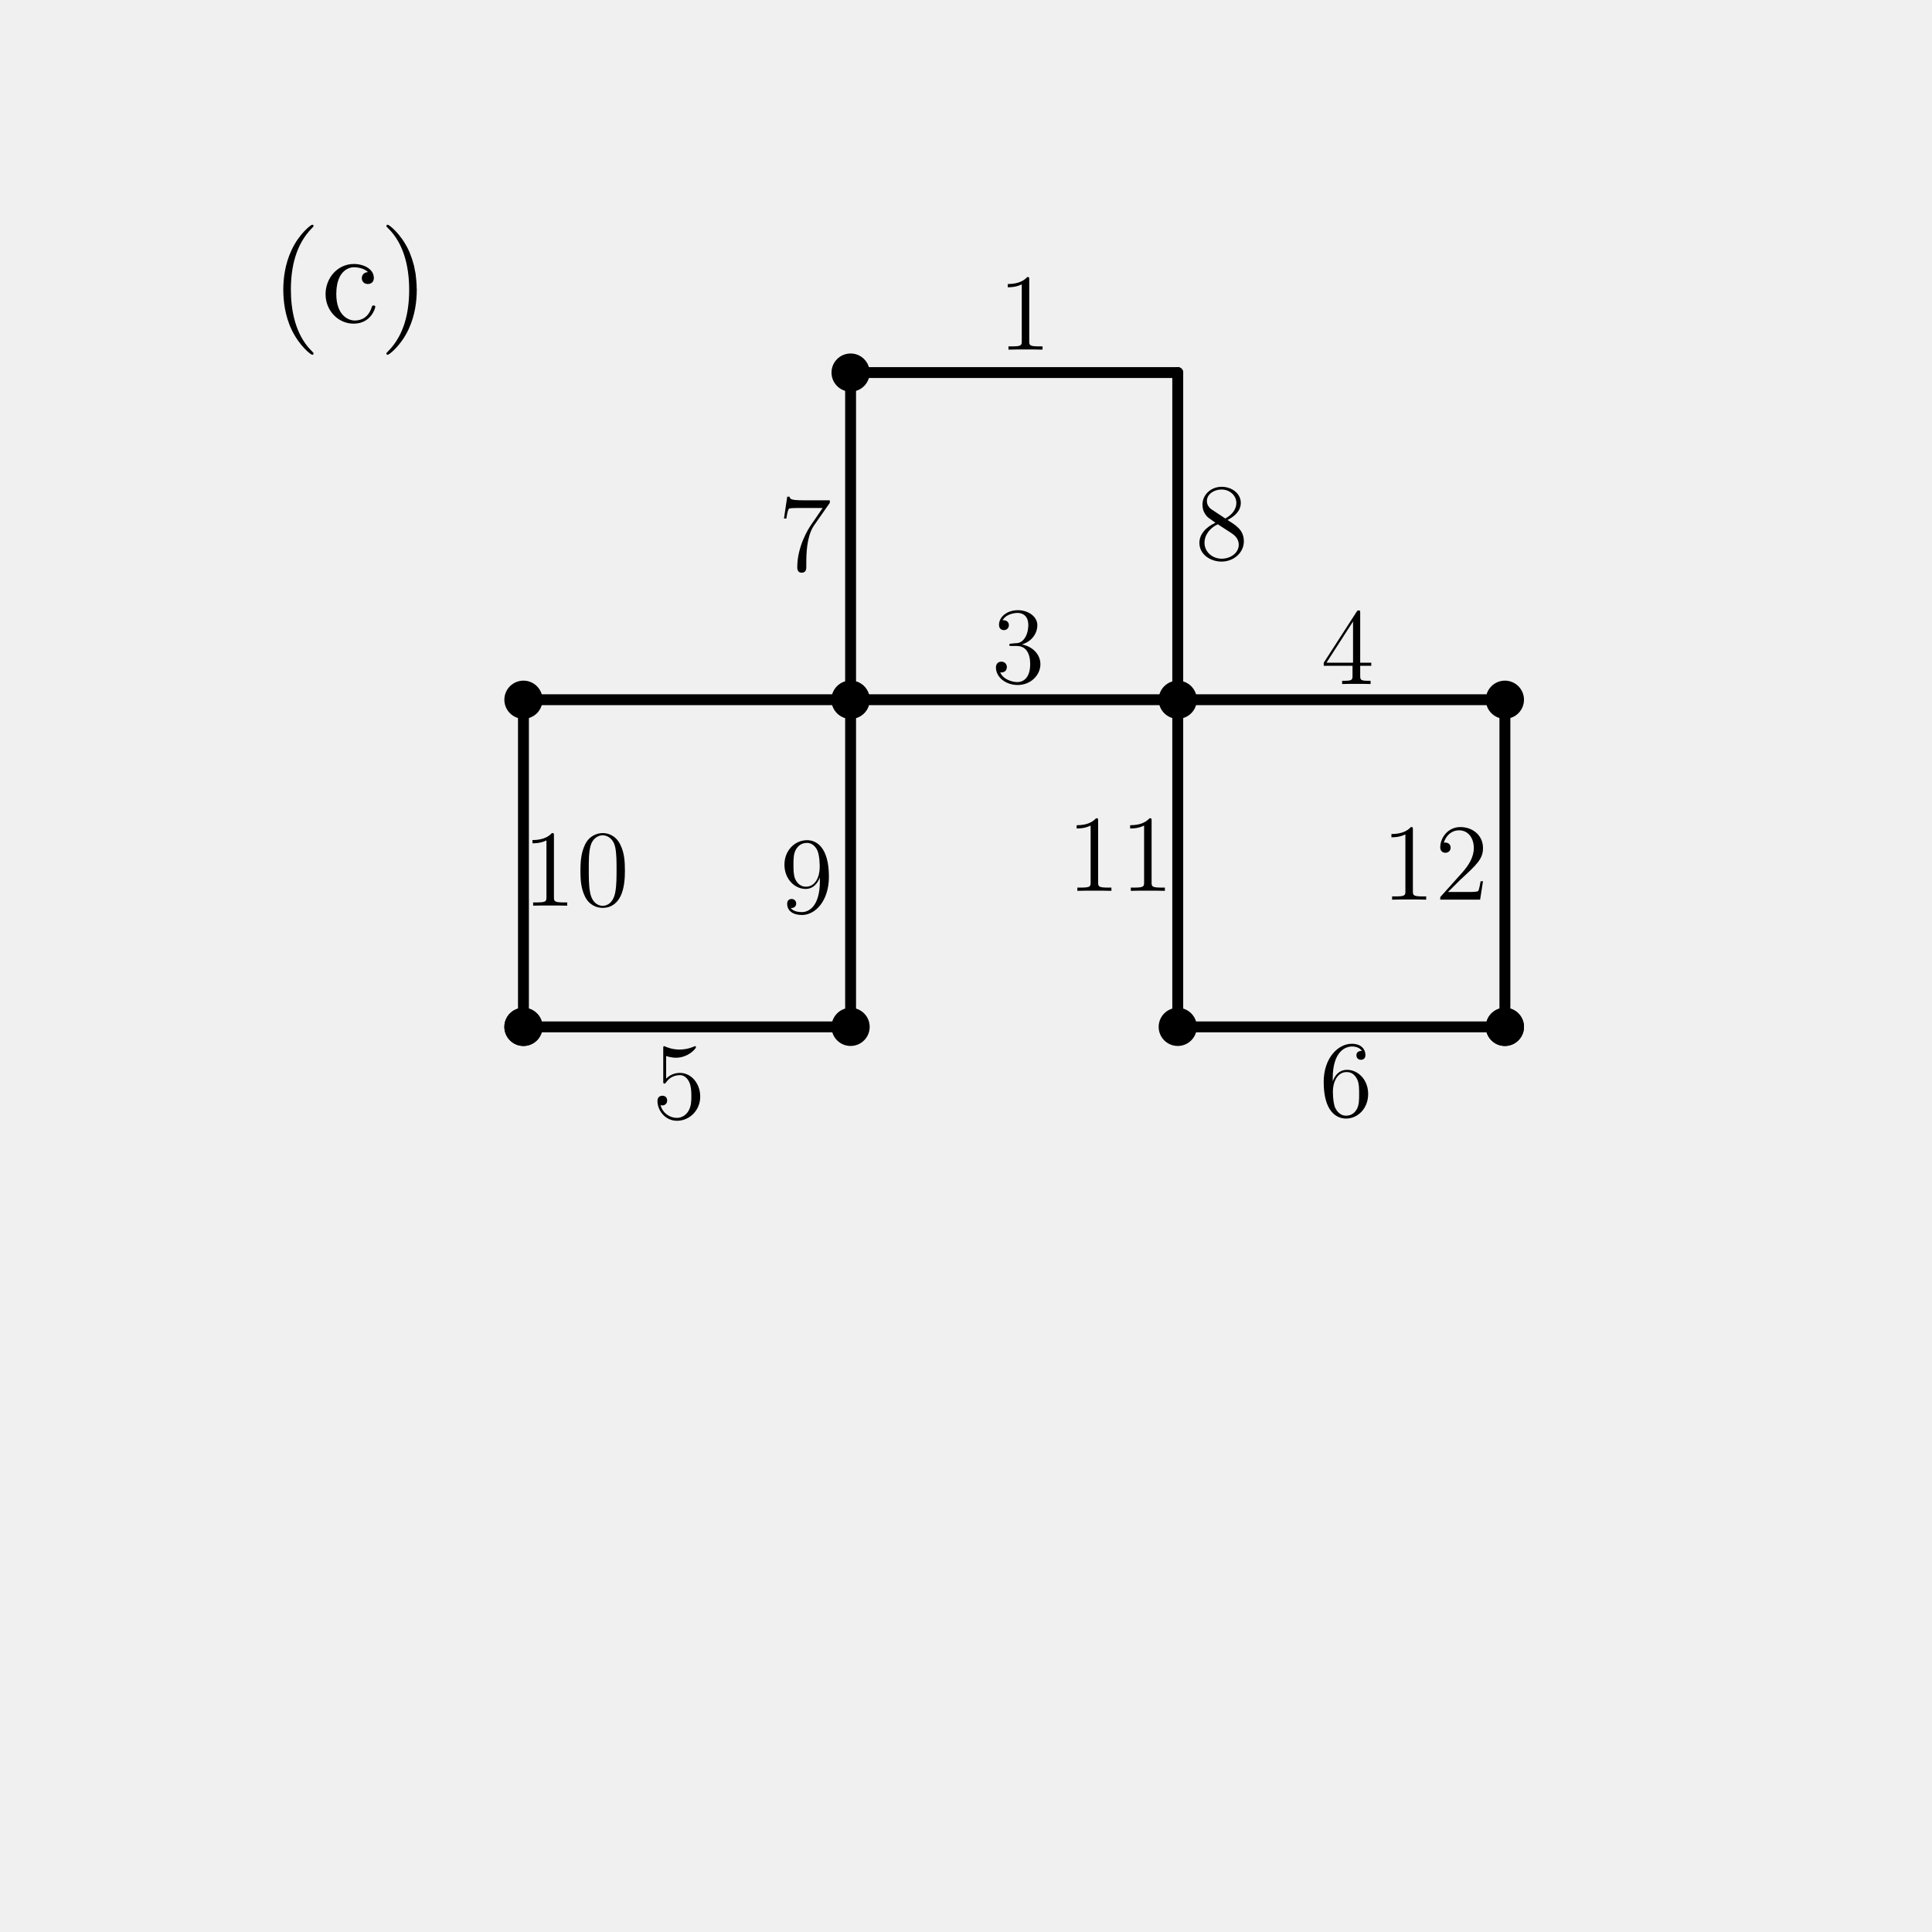
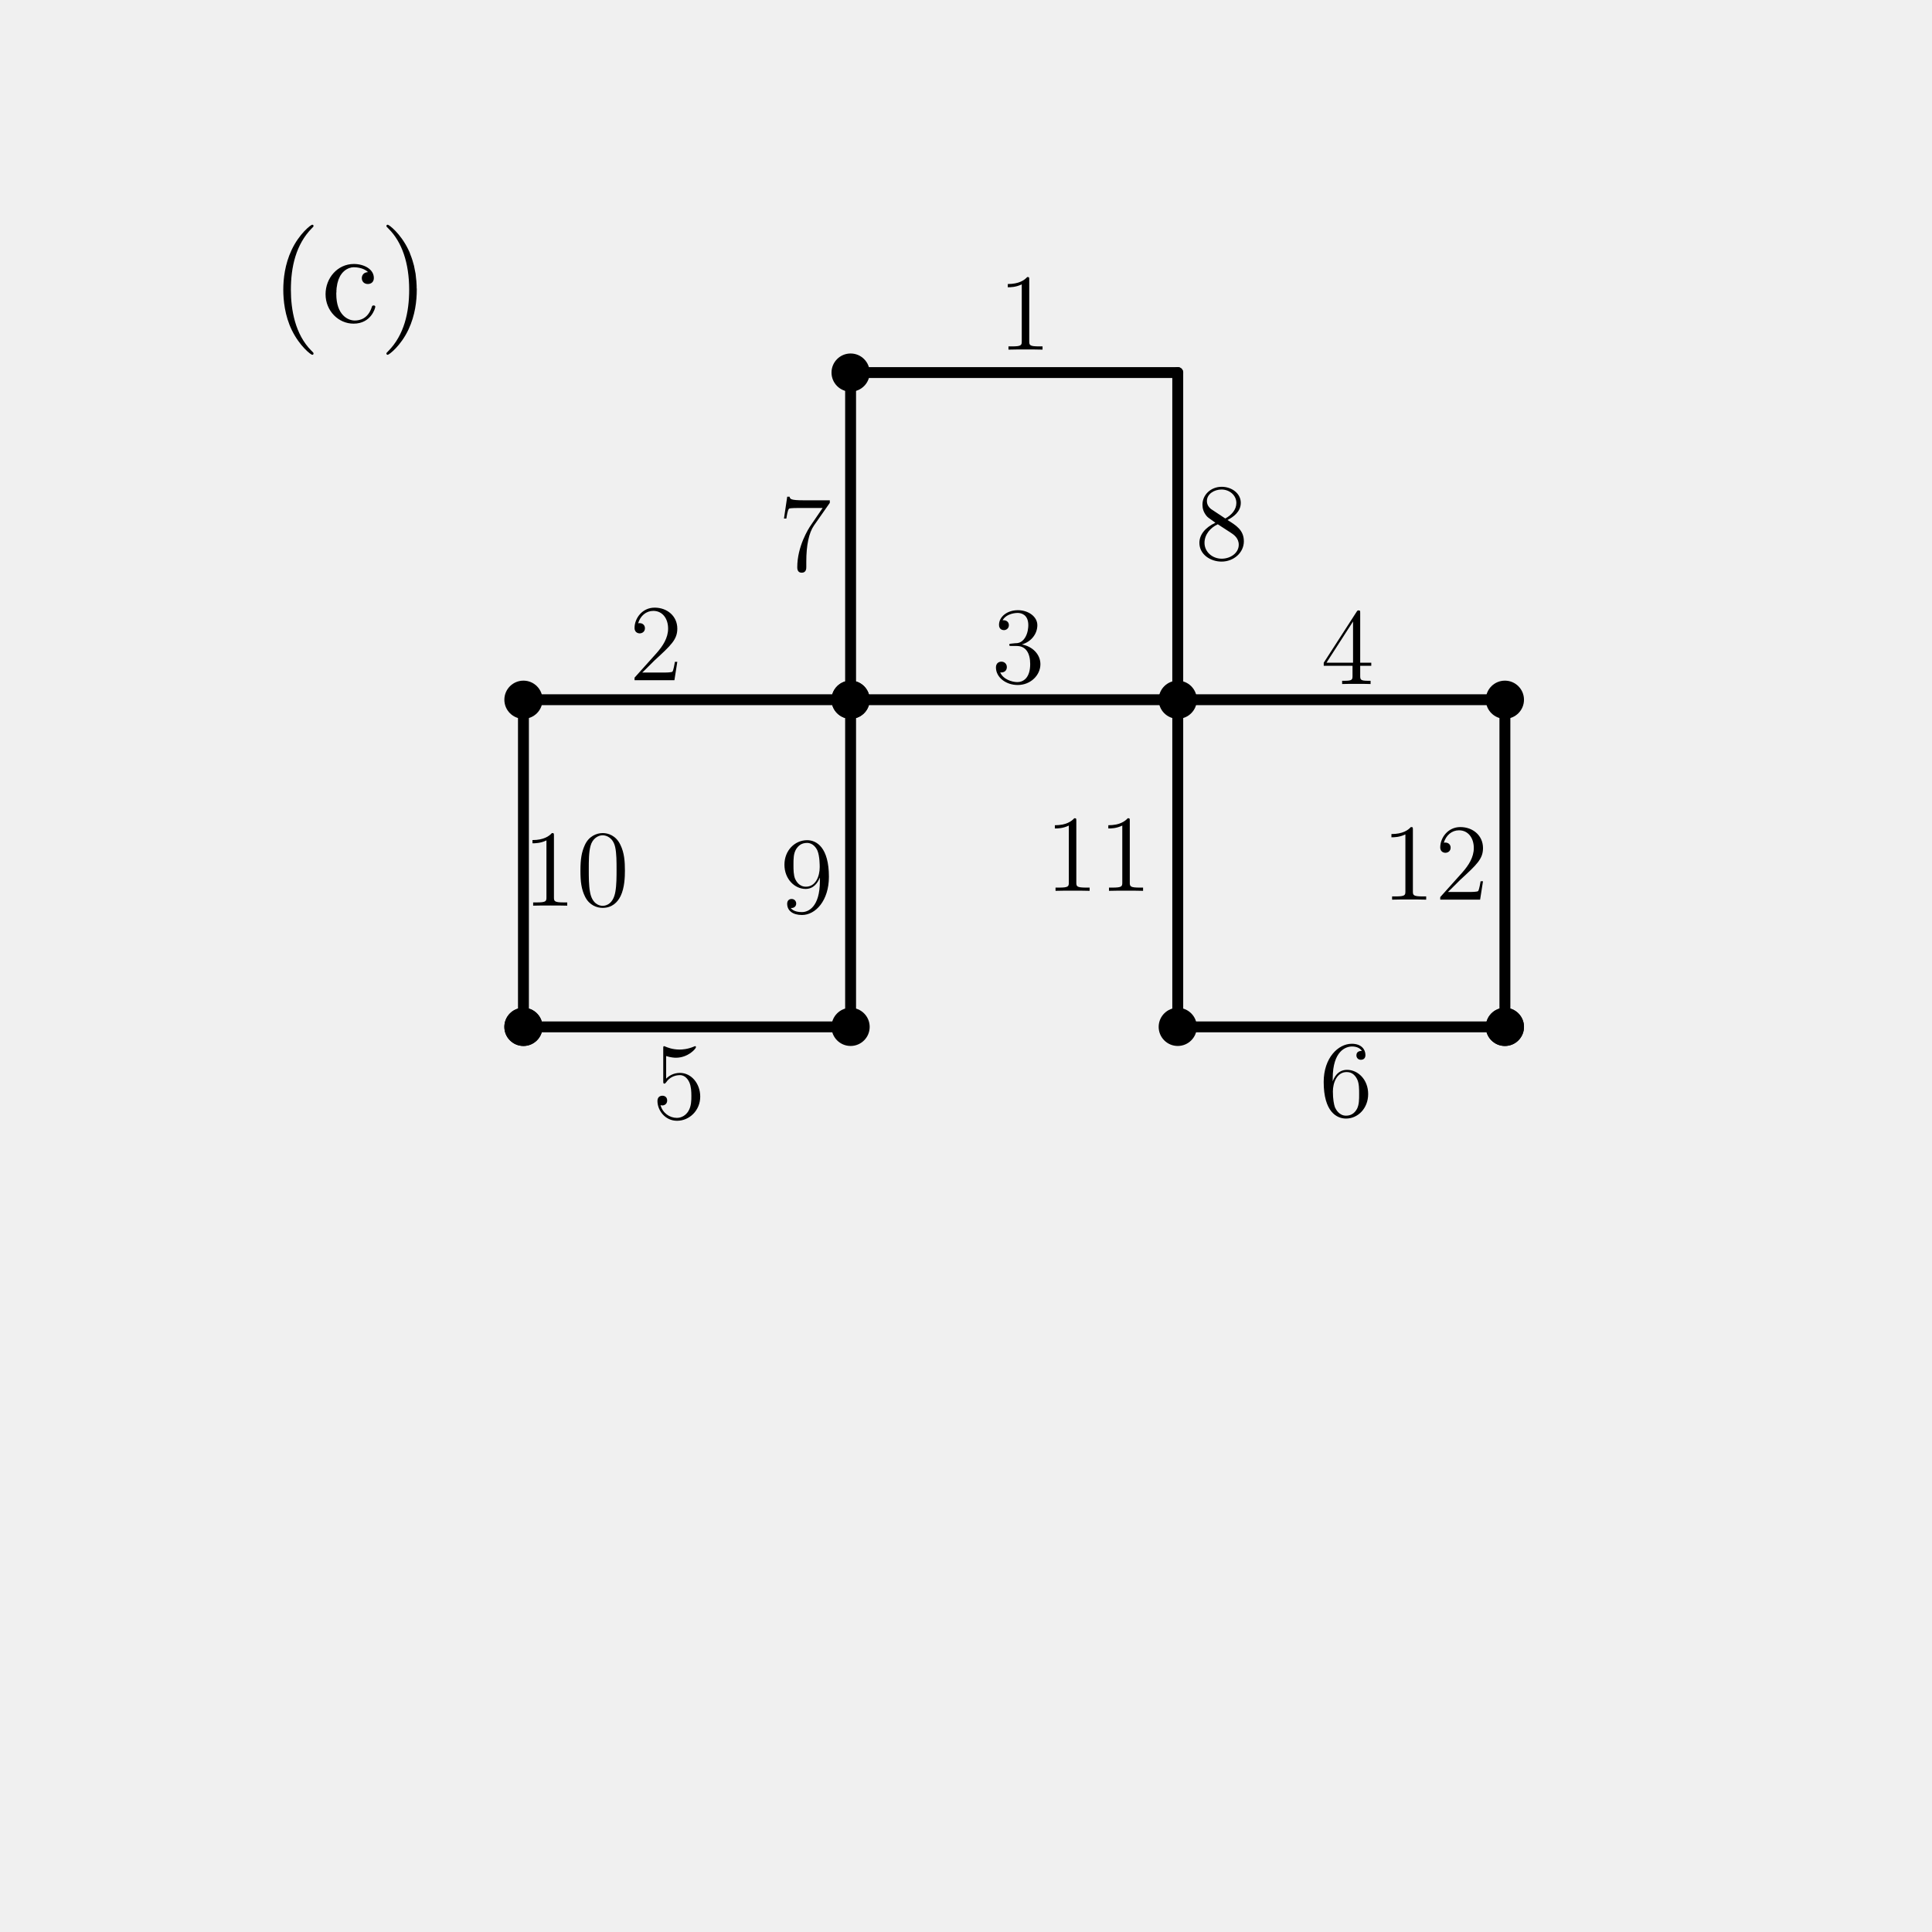
<svg xmlns="http://www.w3.org/2000/svg" xmlns:ns1="http://www.iki.fi/pav/software/textext/" width="5cm" height="5cm" viewBox="0 0 177.165 177.165" id="svg2" version="1.1">
  <defs id="defs4">
    </defs>
  <g transform="translate(0,-875.1969)" id="layer1">
    <text id="text4439" y="907.257" x="91.506" style="font-style:normal;font-variant:normal;font-weight:normal;font-stretch:normal;font-size:10px;line-height:125%;font-family:LMRoman12;-inkscape-font-specification:'LMRoman12, Normal';text-align:start;letter-spacing:0px;word-spacing:0px;writing-mode:lr-tb;text-anchor:start;fill:#000000;fill-opacity:1;stroke:none;stroke-width:1px;stroke-linecap:butt;stroke-linejoin:miter;stroke-opacity:1" xml:space="preserve">
      <tspan y="907.257" x="91.506" id="tspan4441">1</tspan>
    </text>
    <text id="text4515" y="937.81" x="90.923" style="font-style:normal;font-variant:normal;font-weight:normal;font-stretch:normal;font-size:10px;line-height:125%;font-family:LMRoman12;-inkscape-font-specification:'LMRoman12, Normal';text-align:start;letter-spacing:0px;word-spacing:0px;writing-mode:lr-tb;text-anchor:start;fill:#000000;fill-opacity:1;stroke:none;stroke-width:1px;stroke-linecap:butt;stroke-linejoin:miter;stroke-opacity:1" xml:space="preserve">
      <tspan y="937.81" x="90.923" id="tspan4517">3</tspan>
    </text>
    <text id="text4523" y="937.92" x="121.121" style="font-style:normal;font-variant:normal;font-weight:normal;font-stretch:normal;font-size:10px;line-height:125%;font-family:LMRoman12;-inkscape-font-specification:'LMRoman12, Normal';text-align:start;letter-spacing:0px;word-spacing:0px;writing-mode:lr-tb;text-anchor:start;fill:#000000;fill-opacity:1;stroke:none;stroke-width:1px;stroke-linecap:butt;stroke-linejoin:miter;stroke-opacity:1" xml:space="preserve">
      <tspan y="937.92" x="121.121" id="tspan4525">4</tspan>
    </text>
    <text id="text4527" y="977.771" x="59.803" style="font-style:normal;font-variant:normal;font-weight:normal;font-stretch:normal;font-size:10px;line-height:125%;font-family:LMRoman12;-inkscape-font-specification:'LMRoman12, Normal';text-align:start;letter-spacing:0px;word-spacing:0px;writing-mode:lr-tb;text-anchor:start;fill:#000000;fill-opacity:1;stroke:none;stroke-width:1px;stroke-linecap:butt;stroke-linejoin:miter;stroke-opacity:1" xml:space="preserve">
      <tspan y="977.771" x="59.803" id="tspan4529">5</tspan>
    </text>
    <text id="text4531" y="977.565" x="120.975" style="font-style:normal;font-variant:normal;font-weight:normal;font-stretch:normal;font-size:10px;line-height:125%;font-family:LMRoman12;-inkscape-font-specification:'LMRoman12, Normal';text-align:start;letter-spacing:0px;word-spacing:0px;writing-mode:lr-tb;text-anchor:start;fill:#000000;fill-opacity:1;stroke:none;stroke-width:1px;stroke-linecap:butt;stroke-linejoin:miter;stroke-opacity:1" xml:space="preserve">
      <tspan y="977.565" x="120.975" id="tspan4533">6</tspan>
    </text>
    <text id="text4535" y="927.513" x="71.342" style="font-style:normal;font-variant:normal;font-weight:normal;font-stretch:normal;font-size:10px;line-height:125%;font-family:LMRoman12;-inkscape-font-specification:'LMRoman12, Normal';text-align:start;letter-spacing:0px;word-spacing:0px;writing-mode:lr-tb;text-anchor:start;fill:#000000;fill-opacity:1;stroke:none;stroke-width:1px;stroke-linecap:butt;stroke-linejoin:miter;stroke-opacity:1" xml:space="preserve">
      <tspan y="927.513" x="71.342" id="tspan4537">7</tspan>
    </text>
    <text id="text4543" y="958.9" x="71.526" style="font-style:normal;font-variant:normal;font-weight:normal;font-stretch:normal;font-size:10px;line-height:125%;font-family:LMRoman12;-inkscape-font-specification:'LMRoman12, Normal';text-align:start;letter-spacing:0px;word-spacing:0px;writing-mode:lr-tb;text-anchor:start;fill:#000000;fill-opacity:1;stroke:none;stroke-width:1px;stroke-linecap:butt;stroke-linejoin:miter;stroke-opacity:1" xml:space="preserve">
      <tspan y="958.9" x="71.526" id="tspan4545">9</tspan>
    </text>
    <text id="text4547" y="958.245" x="47.922" style="font-style:normal;font-variant:normal;font-weight:normal;font-stretch:normal;font-size:10px;line-height:125%;font-family:LMRoman12;-inkscape-font-specification:'LMRoman12, Normal';text-align:start;letter-spacing:0px;word-spacing:0px;writing-mode:lr-tb;text-anchor:start;fill:#000000;fill-opacity:1;stroke:none;stroke-width:1px;stroke-linecap:butt;stroke-linejoin:miter;stroke-opacity:1" xml:space="preserve">
      <tspan y="958.245" x="47.922" id="tspan4549">10</tspan>
    </text>
-     <text id="text4551" y="956.886" x="97.826" style="font-style:normal;font-variant:normal;font-weight:normal;font-stretch:normal;font-size:10px;line-height:125%;font-family:LMRoman12;-inkscape-font-specification:'LMRoman12, Normal';text-align:start;letter-spacing:0px;word-spacing:0px;writing-mode:lr-tb;text-anchor:start;fill:#000000;fill-opacity:1;stroke:none;stroke-width:1px;stroke-linecap:butt;stroke-linejoin:miter;stroke-opacity:1" xml:space="preserve">
-       <tspan y="956.886" x="97.826" id="tspan4553">11</tspan>
+     <text id="text4551" y="956.886" x="95.826" style="font-style:normal;font-variant:normal;font-weight:normal;font-stretch:normal;font-size:10px;line-height:125%;font-family:LMRoman12;-inkscape-font-specification:'LMRoman12, Normal';text-align:start;letter-spacing:0px;word-spacing:0px;writing-mode:lr-tb;text-anchor:start;fill:#000000;fill-opacity:1;stroke:none;stroke-width:1px;stroke-linecap:butt;stroke-linejoin:miter;stroke-opacity:1" xml:space="preserve">
+       <tspan y="956.886" x="95.826" id="tspan4553">11</tspan>
    </text>
    <text id="text4555" y="957.697" x="126.686" style="font-style:normal;font-variant:normal;font-weight:normal;font-stretch:normal;font-size:10px;line-height:125%;font-family:LMRoman12;-inkscape-font-specification:'LMRoman12, Normal';text-align:start;letter-spacing:0px;word-spacing:0px;writing-mode:lr-tb;text-anchor:start;fill:#000000;fill-opacity:1;stroke:none;stroke-width:1px;stroke-linecap:butt;stroke-linejoin:miter;stroke-opacity:1" xml:space="preserve">
      <tspan y="957.697" x="126.686" id="tspan4557">12</tspan>
    </text>
    <g id="g4456" transform="matrix(-1,0,0,1,153,-3.000003)">
      <path id="path4458" d="m 45,912.362 30,0" style="color:#000000;clip-rule:nonzero;display:inline;overflow:visible;visibility:visible;opacity:1;isolation:auto;mix-blend-mode:normal;color-interpolation:sRGB;color-interpolation-filters:linearRGB;solid-color:#000000;solid-opacity:1;fill:#ffffff;fill-opacity:1;fill-rule:nonzero;stroke:#000000;stroke-width:1;stroke-linecap:round;stroke-linejoin:round;stroke-miterlimit:4;stroke-dasharray:none;stroke-dashoffset:0;stroke-opacity:1;color-rendering:auto;image-rendering:auto;shape-rendering:auto;text-rendering:auto;enable-background:accumulate" />
      <circle r="1.75" cy="912.362" cx="75" style="fill:#000000;stroke:none" id="circle4460" />
    </g>
    <g transform="matrix(0,1,1,0,-804.3622,864.3622)" id="g4462">
      <path style="color:#000000;clip-rule:nonzero;display:inline;overflow:visible;visibility:visible;opacity:1;isolation:auto;mix-blend-mode:normal;color-interpolation:sRGB;color-interpolation-filters:linearRGB;solid-color:#000000;solid-opacity:1;fill:#ffffff;fill-opacity:1;fill-rule:nonzero;stroke:#000000;stroke-width:1;stroke-linecap:round;stroke-linejoin:round;stroke-miterlimit:4;stroke-dasharray:none;stroke-dashoffset:0;stroke-opacity:1;color-rendering:auto;image-rendering:auto;shape-rendering:auto;text-rendering:auto;enable-background:accumulate" d="m 45,912.362 30,0" id="path4464" />
      <circle id="circle4466" style="fill:#000000;stroke:none" cx="75" cy="912.362" r="1.75" />
    </g>
    <g transform="matrix(-1,0,0,1,153,26.99999)" id="g4468">
      <path style="color:#000000;clip-rule:nonzero;display:inline;overflow:visible;visibility:visible;opacity:1;isolation:auto;mix-blend-mode:normal;color-interpolation:sRGB;color-interpolation-filters:linearRGB;solid-color:#000000;solid-opacity:1;fill:#ffffff;fill-opacity:1;fill-rule:nonzero;stroke:#000000;stroke-width:1;stroke-linecap:round;stroke-linejoin:round;stroke-miterlimit:4;stroke-dasharray:none;stroke-dashoffset:0;stroke-opacity:1;color-rendering:auto;image-rendering:auto;shape-rendering:auto;text-rendering:auto;enable-background:accumulate" d="m 45,912.362 30,0" id="path4470" />
      <circle id="circle4472" style="fill:#000000;stroke:none" cx="75" cy="912.362" r="1.75" />
    </g>
    <g id="g4474" transform="matrix(0,1,1,0,-834.3622,864.3622)">
      <path id="path4476" d="m 45,912.362 30,0" style="color:#000000;clip-rule:nonzero;display:inline;overflow:visible;visibility:visible;opacity:1;isolation:auto;mix-blend-mode:normal;color-interpolation:sRGB;color-interpolation-filters:linearRGB;solid-color:#000000;solid-opacity:1;fill:#ffffff;fill-opacity:1;fill-rule:nonzero;stroke:#000000;stroke-width:1;stroke-linecap:round;stroke-linejoin:round;stroke-miterlimit:4;stroke-dasharray:none;stroke-dashoffset:0;stroke-opacity:1;color-rendering:auto;image-rendering:auto;shape-rendering:auto;text-rendering:auto;enable-background:accumulate" />
      <circle r="1.75" cy="912.362" cx="75" style="fill:#000000;stroke:none" id="circle4478" />
    </g>
    <g transform="matrix(-1,0,0,1,123,26.99999)" id="g4480">
      <path style="color:#000000;clip-rule:nonzero;display:inline;overflow:visible;visibility:visible;opacity:1;isolation:auto;mix-blend-mode:normal;color-interpolation:sRGB;color-interpolation-filters:linearRGB;solid-color:#000000;solid-opacity:1;fill:#ffffff;fill-opacity:1;fill-rule:nonzero;stroke:#000000;stroke-width:1;stroke-linecap:round;stroke-linejoin:round;stroke-miterlimit:4;stroke-dasharray:none;stroke-dashoffset:0;stroke-opacity:1;color-rendering:auto;image-rendering:auto;shape-rendering:auto;text-rendering:auto;enable-background:accumulate" d="m 45,912.362 30,0" id="path4482" />
      <circle id="circle4484" style="fill:#000000;stroke:none" cx="75" cy="912.362" r="1.75" />
    </g>
    <g id="g4486" transform="matrix(0,1,1,0,-834.3622,894.3622)">
      <path id="path4488" d="m 45,912.362 30,0" style="color:#000000;clip-rule:nonzero;display:inline;overflow:visible;visibility:visible;opacity:1;isolation:auto;mix-blend-mode:normal;color-interpolation:sRGB;color-interpolation-filters:linearRGB;solid-color:#000000;solid-opacity:1;fill:#ffffff;fill-opacity:1;fill-rule:nonzero;stroke:#000000;stroke-width:1;stroke-linecap:round;stroke-linejoin:round;stroke-miterlimit:4;stroke-dasharray:none;stroke-dashoffset:0;stroke-opacity:1;color-rendering:auto;image-rendering:auto;shape-rendering:auto;text-rendering:auto;enable-background:accumulate" />
      <circle r="1.75" cy="912.362" cx="75" style="fill:#000000;stroke:none" id="circle4490" />
    </g>
    <g id="g4492" transform="matrix(-1,0,0,1,123,56.99999)">
      <path id="path4494" d="m 45,912.362 30,0" style="color:#000000;clip-rule:nonzero;display:inline;overflow:visible;visibility:visible;opacity:1;isolation:auto;mix-blend-mode:normal;color-interpolation:sRGB;color-interpolation-filters:linearRGB;solid-color:#000000;solid-opacity:1;fill:#ffffff;fill-opacity:1;fill-rule:nonzero;stroke:#000000;stroke-width:1;stroke-linecap:round;stroke-linejoin:round;stroke-miterlimit:4;stroke-dasharray:none;stroke-dashoffset:0;stroke-opacity:1;color-rendering:auto;image-rendering:auto;shape-rendering:auto;text-rendering:auto;enable-background:accumulate" />
      <circle r="1.75" cy="912.362" cx="75" style="fill:#000000;stroke:none" id="circle4496" />
    </g>
    <g transform="matrix(0,1,1,0,-864.3622,894.3622)" id="g4498">
      <path style="color:#000000;clip-rule:nonzero;display:inline;overflow:visible;visibility:visible;opacity:1;isolation:auto;mix-blend-mode:normal;color-interpolation:sRGB;color-interpolation-filters:linearRGB;solid-color:#000000;solid-opacity:1;fill:#ffffff;fill-opacity:1;fill-rule:nonzero;stroke:#000000;stroke-width:1;stroke-linecap:round;stroke-linejoin:round;stroke-miterlimit:4;stroke-dasharray:none;stroke-dashoffset:0;stroke-opacity:1;color-rendering:auto;image-rendering:auto;shape-rendering:auto;text-rendering:auto;enable-background:accumulate" d="m 45,912.362 30,0" id="path4500" />
      <circle id="circle4502" style="fill:#000000;stroke:none" cx="75" cy="912.362" r="1.75" />
    </g>
    <g transform="translate(62.99999,27)" id="g4504">
      <path style="color:#000000;clip-rule:nonzero;display:inline;overflow:visible;visibility:visible;opacity:1;isolation:auto;mix-blend-mode:normal;color-interpolation:sRGB;color-interpolation-filters:linearRGB;solid-color:#000000;solid-opacity:1;fill:#ffffff;fill-opacity:1;fill-rule:nonzero;stroke:#000000;stroke-width:1;stroke-linecap:round;stroke-linejoin:round;stroke-miterlimit:4;stroke-dasharray:none;stroke-dashoffset:0;stroke-opacity:1;color-rendering:auto;image-rendering:auto;shape-rendering:auto;text-rendering:auto;enable-background:accumulate" d="m 45,912.362 30,0" id="path4506" />
      <circle id="circle4508" style="fill:#000000;stroke:none" cx="75" cy="912.362" r="1.75" />
    </g>
    <g id="g4510" transform="matrix(0,1,-1,0,1020.362,894.3622)">
      <path id="path4512" d="m 45,912.362 30,0" style="color:#000000;clip-rule:nonzero;display:inline;overflow:visible;visibility:visible;opacity:1;isolation:auto;mix-blend-mode:normal;color-interpolation:sRGB;color-interpolation-filters:linearRGB;solid-color:#000000;solid-opacity:1;fill:#ffffff;fill-opacity:1;fill-rule:nonzero;stroke:#000000;stroke-width:1;stroke-linecap:round;stroke-linejoin:round;stroke-miterlimit:4;stroke-dasharray:none;stroke-dashoffset:0;stroke-opacity:1;color-rendering:auto;image-rendering:auto;shape-rendering:auto;text-rendering:auto;enable-background:accumulate" />
      <circle r="1.75" cy="912.362" cx="75" style="fill:#000000;stroke:none" id="circle4514" />
    </g>
    <g id="g4516" transform="translate(62.99999,56.99999)">
      <path id="path4518" d="m 45,912.362 30,0" style="color:#000000;clip-rule:nonzero;display:inline;overflow:visible;visibility:visible;opacity:1;isolation:auto;mix-blend-mode:normal;color-interpolation:sRGB;color-interpolation-filters:linearRGB;solid-color:#000000;solid-opacity:1;fill:#ffffff;fill-opacity:1;fill-rule:nonzero;stroke:#000000;stroke-width:1;stroke-linecap:round;stroke-linejoin:round;stroke-miterlimit:4;stroke-dasharray:none;stroke-dashoffset:0;stroke-opacity:1;color-rendering:auto;image-rendering:auto;shape-rendering:auto;text-rendering:auto;enable-background:accumulate" />
      <circle r="1.75" cy="912.362" cx="75" style="fill:#000000;stroke:none" id="circle4520" />
    </g>
    <g transform="matrix(0,1,-1,0,1050.362,894.3622)" id="g4522">
      <path style="color:#000000;clip-rule:nonzero;display:inline;overflow:visible;visibility:visible;opacity:1;isolation:auto;mix-blend-mode:normal;color-interpolation:sRGB;color-interpolation-filters:linearRGB;solid-color:#000000;solid-opacity:1;fill:#ffffff;fill-opacity:1;fill-rule:nonzero;stroke:#000000;stroke-width:1;stroke-linecap:round;stroke-linejoin:round;stroke-miterlimit:4;stroke-dasharray:none;stroke-dashoffset:0;stroke-opacity:1;color-rendering:auto;image-rendering:auto;shape-rendering:auto;text-rendering:auto;enable-background:accumulate" d="m 45,912.362 30,0" id="path4524" />
      <circle id="circle4526" style="fill:#000000;stroke:none" cx="75" cy="912.362" r="1.75" />
    </g>
    <text xml:space="preserve" style="font-style:normal;font-variant:normal;font-weight:normal;font-stretch:normal;font-size:10px;line-height:125%;font-family:LMRoman12;-inkscape-font-specification:'LMRoman12, Normal';text-align:start;letter-spacing:0px;word-spacing:0px;writing-mode:lr-tb;text-anchor:start;fill:#000000;fill-opacity:1;stroke:none;stroke-width:1px;stroke-linecap:butt;stroke-linejoin:miter;stroke-opacity:1" x="109.577" y="926.492" id="text4528">
      <tspan id="tspan4530" x="109.577" y="926.492">8</tspan>
    </text>
    <g ns1:preamble="" ns1:text="(c)" word-spacing="normal" letter-spacing="normal" font-size-adjust="none" font-stretch="normal" font-weight="normal" font-variant="normal" font-style="normal" stroke-miterlimit="10.433" xml:space="preserve" transform="matrix(1.2,0,0,-1.2,-243.326,1753.3)" id="content" style="font-style:normal;font-variant:normal;font-weight:normal;font-stretch:normal;letter-spacing:normal;word-spacing:normal;text-anchor:start;fill:none;fill-opacity:1;fill-rule:evenodd;stroke:#000000;stroke-linecap:butt;stroke-linejoin:miter;stroke-miterlimit:10.433;stroke-dasharray:none;stroke-dashoffset:0;stroke-opacity:1">
      <path id="path3781" d="m 226.73,704.74 0,0.01 0,0 0,0 0,0.01 0,0 0,0 0,0.01 0,0 0,0 -0.01,0.01 0,0 0,0.01 0,0 -0.01,0.01 0,0 -0.01,0.01 0,0.01 -0.01,0 0,0.01 -0.01,0 0,0.01 0,0 -0.01,0 0,0.01 0,0 -0.01,0.01 0,0 -0.01,0.01 0,0 -0.01,0.01 0,0 -0.01,0.01 0,0.01 -0.01,0 -0.01,0.01 0,0.01 -0.01,0 -0.01,0.01 0,0.01 -0.01,0 -0.01,0.01 -0.01,0.01 c -1.24,1.25 -1.56,3.13 -1.56,4.65 0,1.73 0.38,3.46 1.6,4.7 0.13,0.12 0.13,0.14 0.13,0.17 0,0.07 -0.04,0.1 -0.1,0.1 -0.1,0 -0.99,-0.68 -1.58,-1.94 -0.51,-1.09 -0.63,-2.2 -0.63,-3.03 0,-0.78 0.11,-1.98 0.66,-3.1 0.6,-1.22 1.45,-1.87 1.55,-1.87 0.06,0 0.1,0.03 0.1,0.1 z" style="fill:#000000;stroke-width:0" />
      <path id="path3783" d="m 228.47,709.29 0,0.08 0.01,0.07 0,0.07 0,0.07 0.01,0.07 0,0.07 0.01,0.06 0.01,0.06 0.01,0.06 0.01,0.06 0.01,0.06 0.01,0.06 0.03,0.11 0.03,0.1 0.03,0.1 0.04,0.09 0.04,0.09 0.04,0.08 0.04,0.07 0.05,0.07 0.05,0.07 0.05,0.06 0.05,0.05 0.05,0.05 0.06,0.05 0.05,0.04 0.06,0.04 0.05,0.03 0.06,0.03 0.06,0.03 0.05,0.02 0.06,0.02 0.05,0.01 0.06,0.02 0.05,0.01 0.06,0 0.05,0.01 0.05,0 c 0.09,0 0.72,-0.01 1.07,-0.37 -0.41,-0.03 -0.47,-0.33 -0.47,-0.46 0,-0.26 0.18,-0.45 0.46,-0.45 0.26,0 0.46,0.16 0.46,0.46 0,0.68 -0.76,1.07 -1.53,1.07 -1.25,0 -2.16,-1.08 -2.16,-2.31 0,-1.27 0.98,-2.25 2.14,-2.25 1.34,0 1.66,1.19 1.66,1.29 0,0.1 -0.1,0.1 -0.13,0.1 -0.09,0 -0.11,-0.04 -0.13,-0.1 -0.29,-0.93 -0.94,-1.05 -1.31,-1.05 -0.53,0 -1.41,0.43 -1.41,2.03 z" style="fill:#000000;stroke-width:0" />
      <path id="path3785" d="m 234.62,709.61 0,0.07 -0.01,0.08 0,0.08 0,0.08 -0.01,0.17 -0.01,0.17 -0.02,0.18 -0.02,0.19 -0.02,0.2 -0.04,0.2 -0.04,0.2 -0.04,0.21 -0.06,0.21 -0.06,0.21 -0.07,0.21 -0.08,0.21 -0.04,0.11 -0.04,0.11 -0.05,0.1 -0.05,0.11 c -0.6,1.22 -1.46,1.87 -1.56,1.87 -0.06,0 -0.1,-0.04 -0.1,-0.1 0,-0.03 0,-0.05 0.19,-0.23 0.98,-0.99 1.55,-2.57 1.55,-4.64 0,-1.7 -0.37,-3.45 -1.61,-4.7 -0.13,-0.12 -0.13,-0.14 -0.13,-0.17 0,-0.06 0.04,-0.1 0.1,-0.1 0.1,0 1,0.68 1.59,1.94 0.51,1.09 0.63,2.19 0.63,3.03 z" style="fill:#000000;stroke-width:0" />
    </g>
+     <text id="text4515-3" y="937.573" x="57.703" style="font-style:normal;font-variant:normal;font-weight:normal;font-stretch:normal;font-size:10px;line-height:125%;font-family:LMRoman12;-inkscape-font-specification:'LMRoman12, Normal';text-align:start;letter-spacing:0px;word-spacing:0px;writing-mode:lr-tb;text-anchor:start;fill:#000000;fill-opacity:1;stroke:none;stroke-width:1px;stroke-linecap:butt;stroke-linejoin:miter;stroke-opacity:1" xml:space="preserve">
+       <tspan y="937.573" x="57.703" id="tspan4517-6">2</tspan>
+     </text>
  </g>
</svg>
